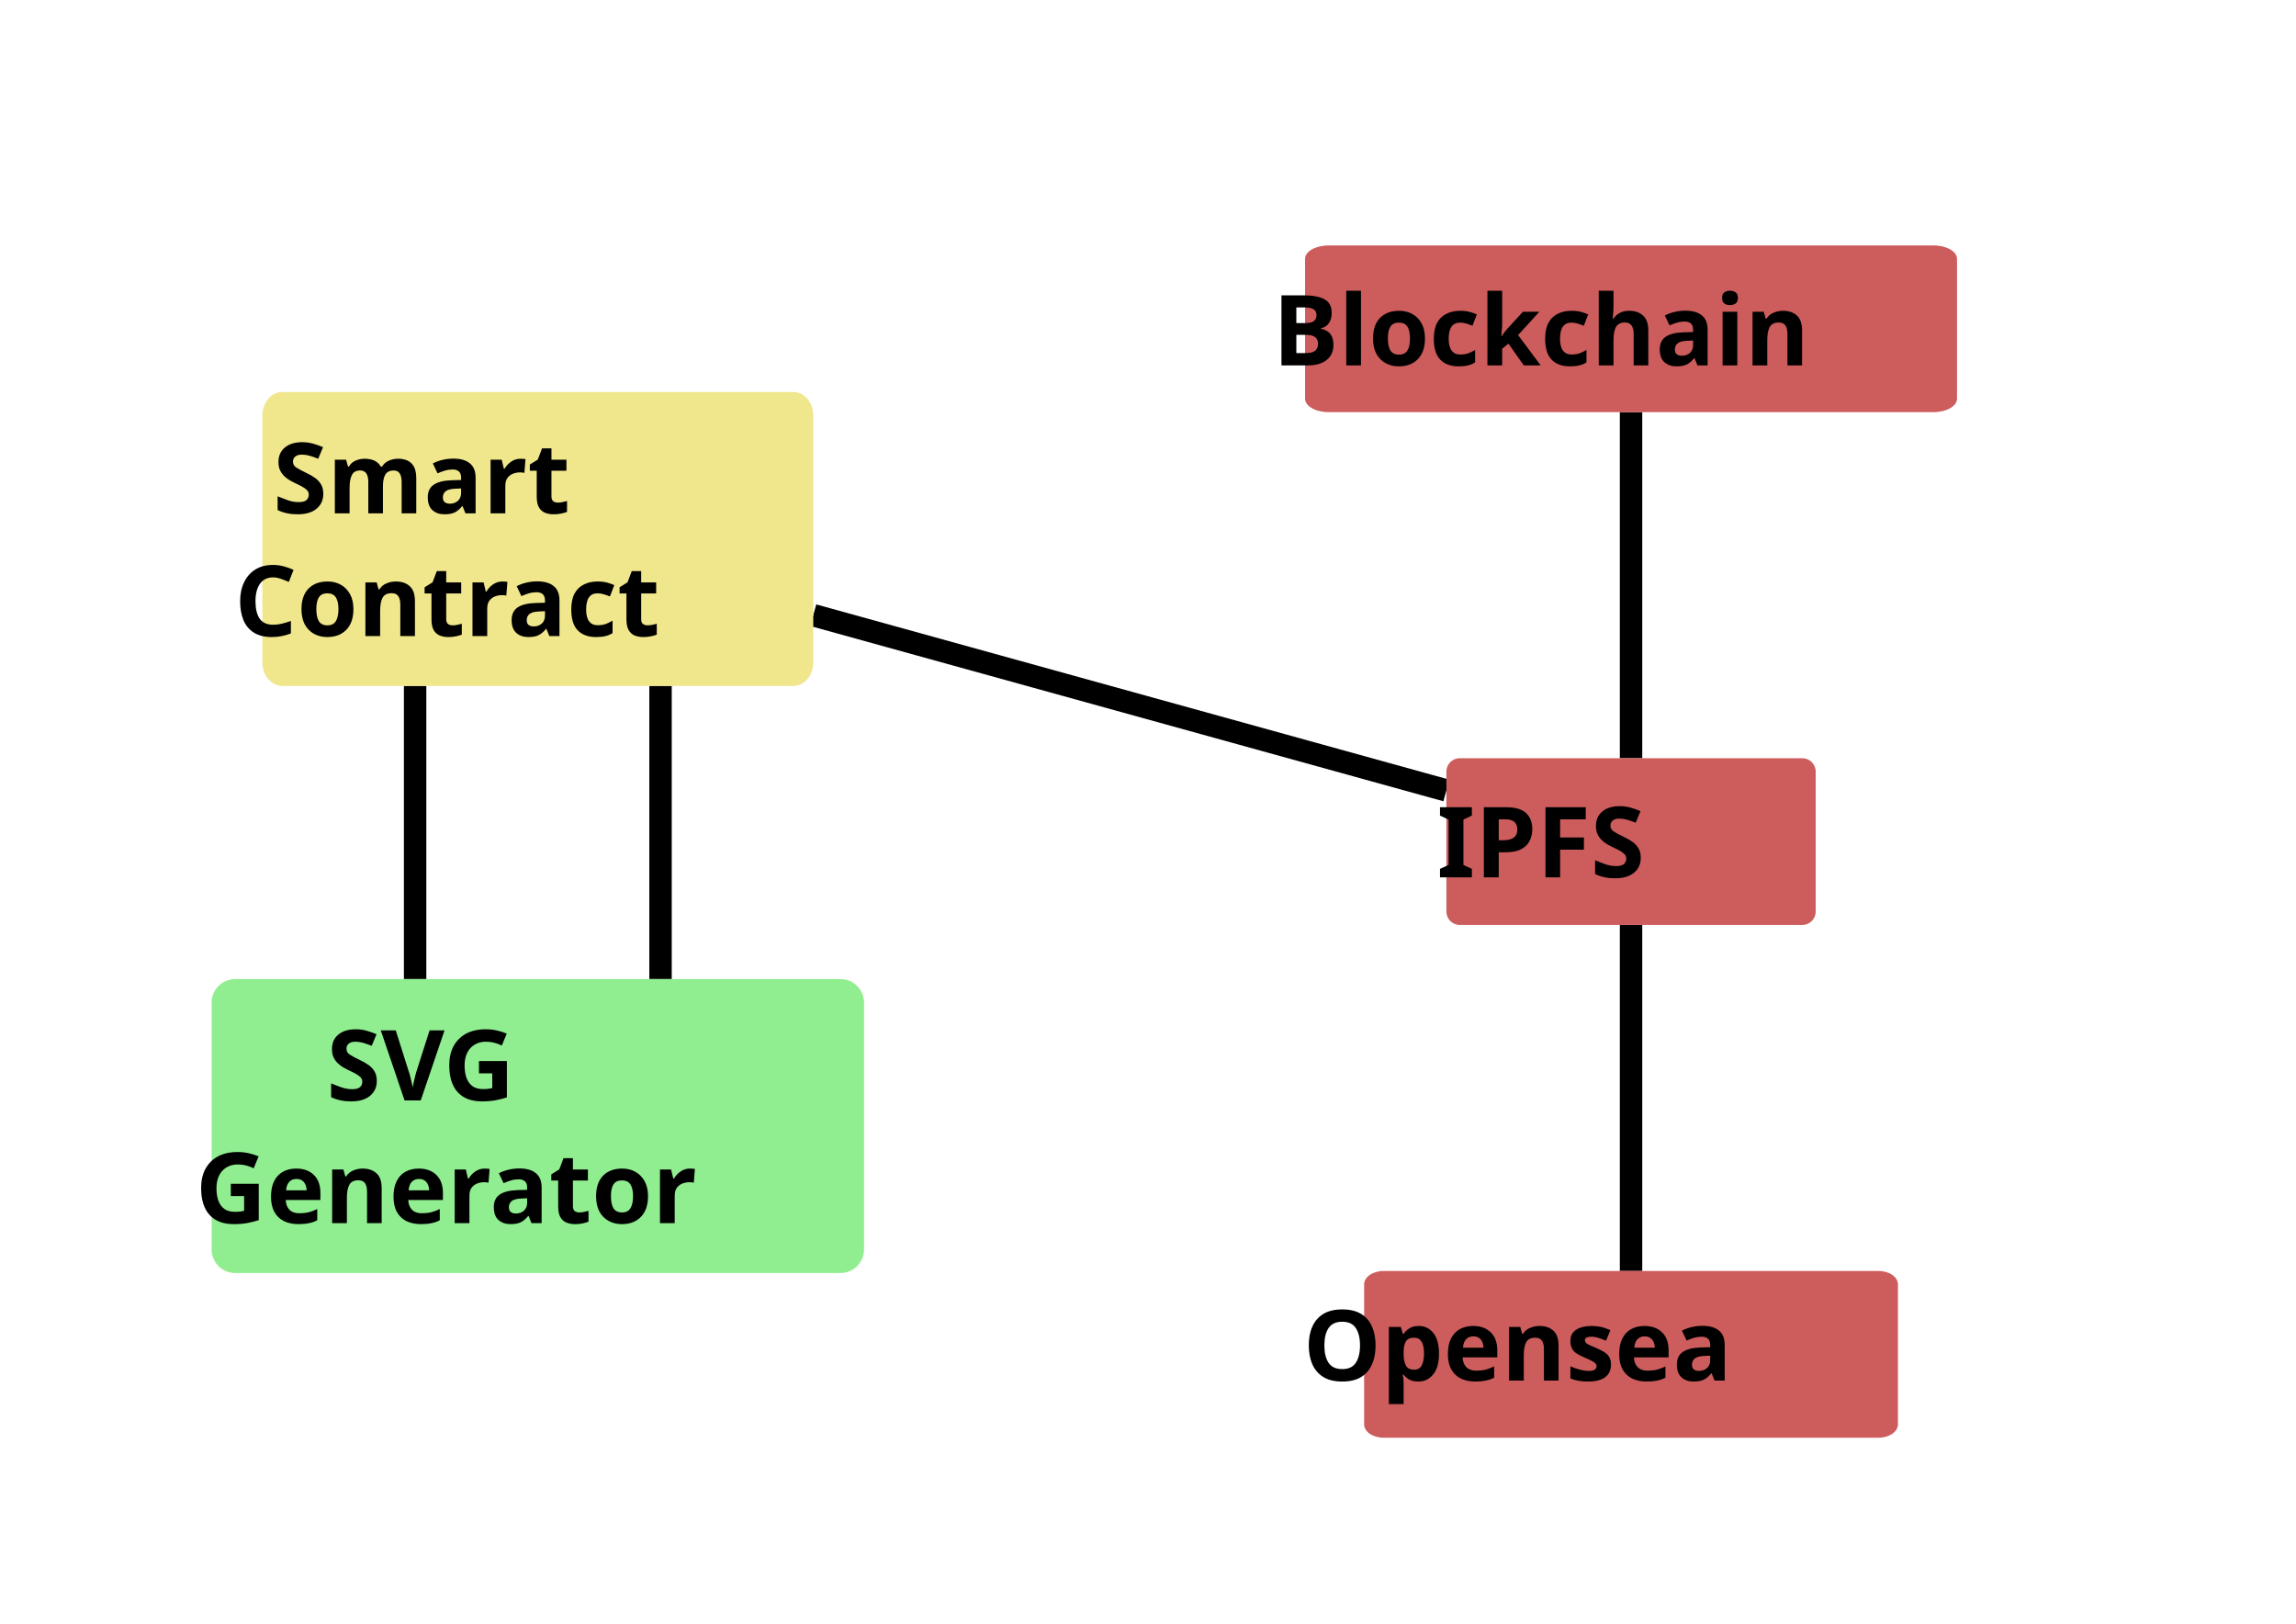
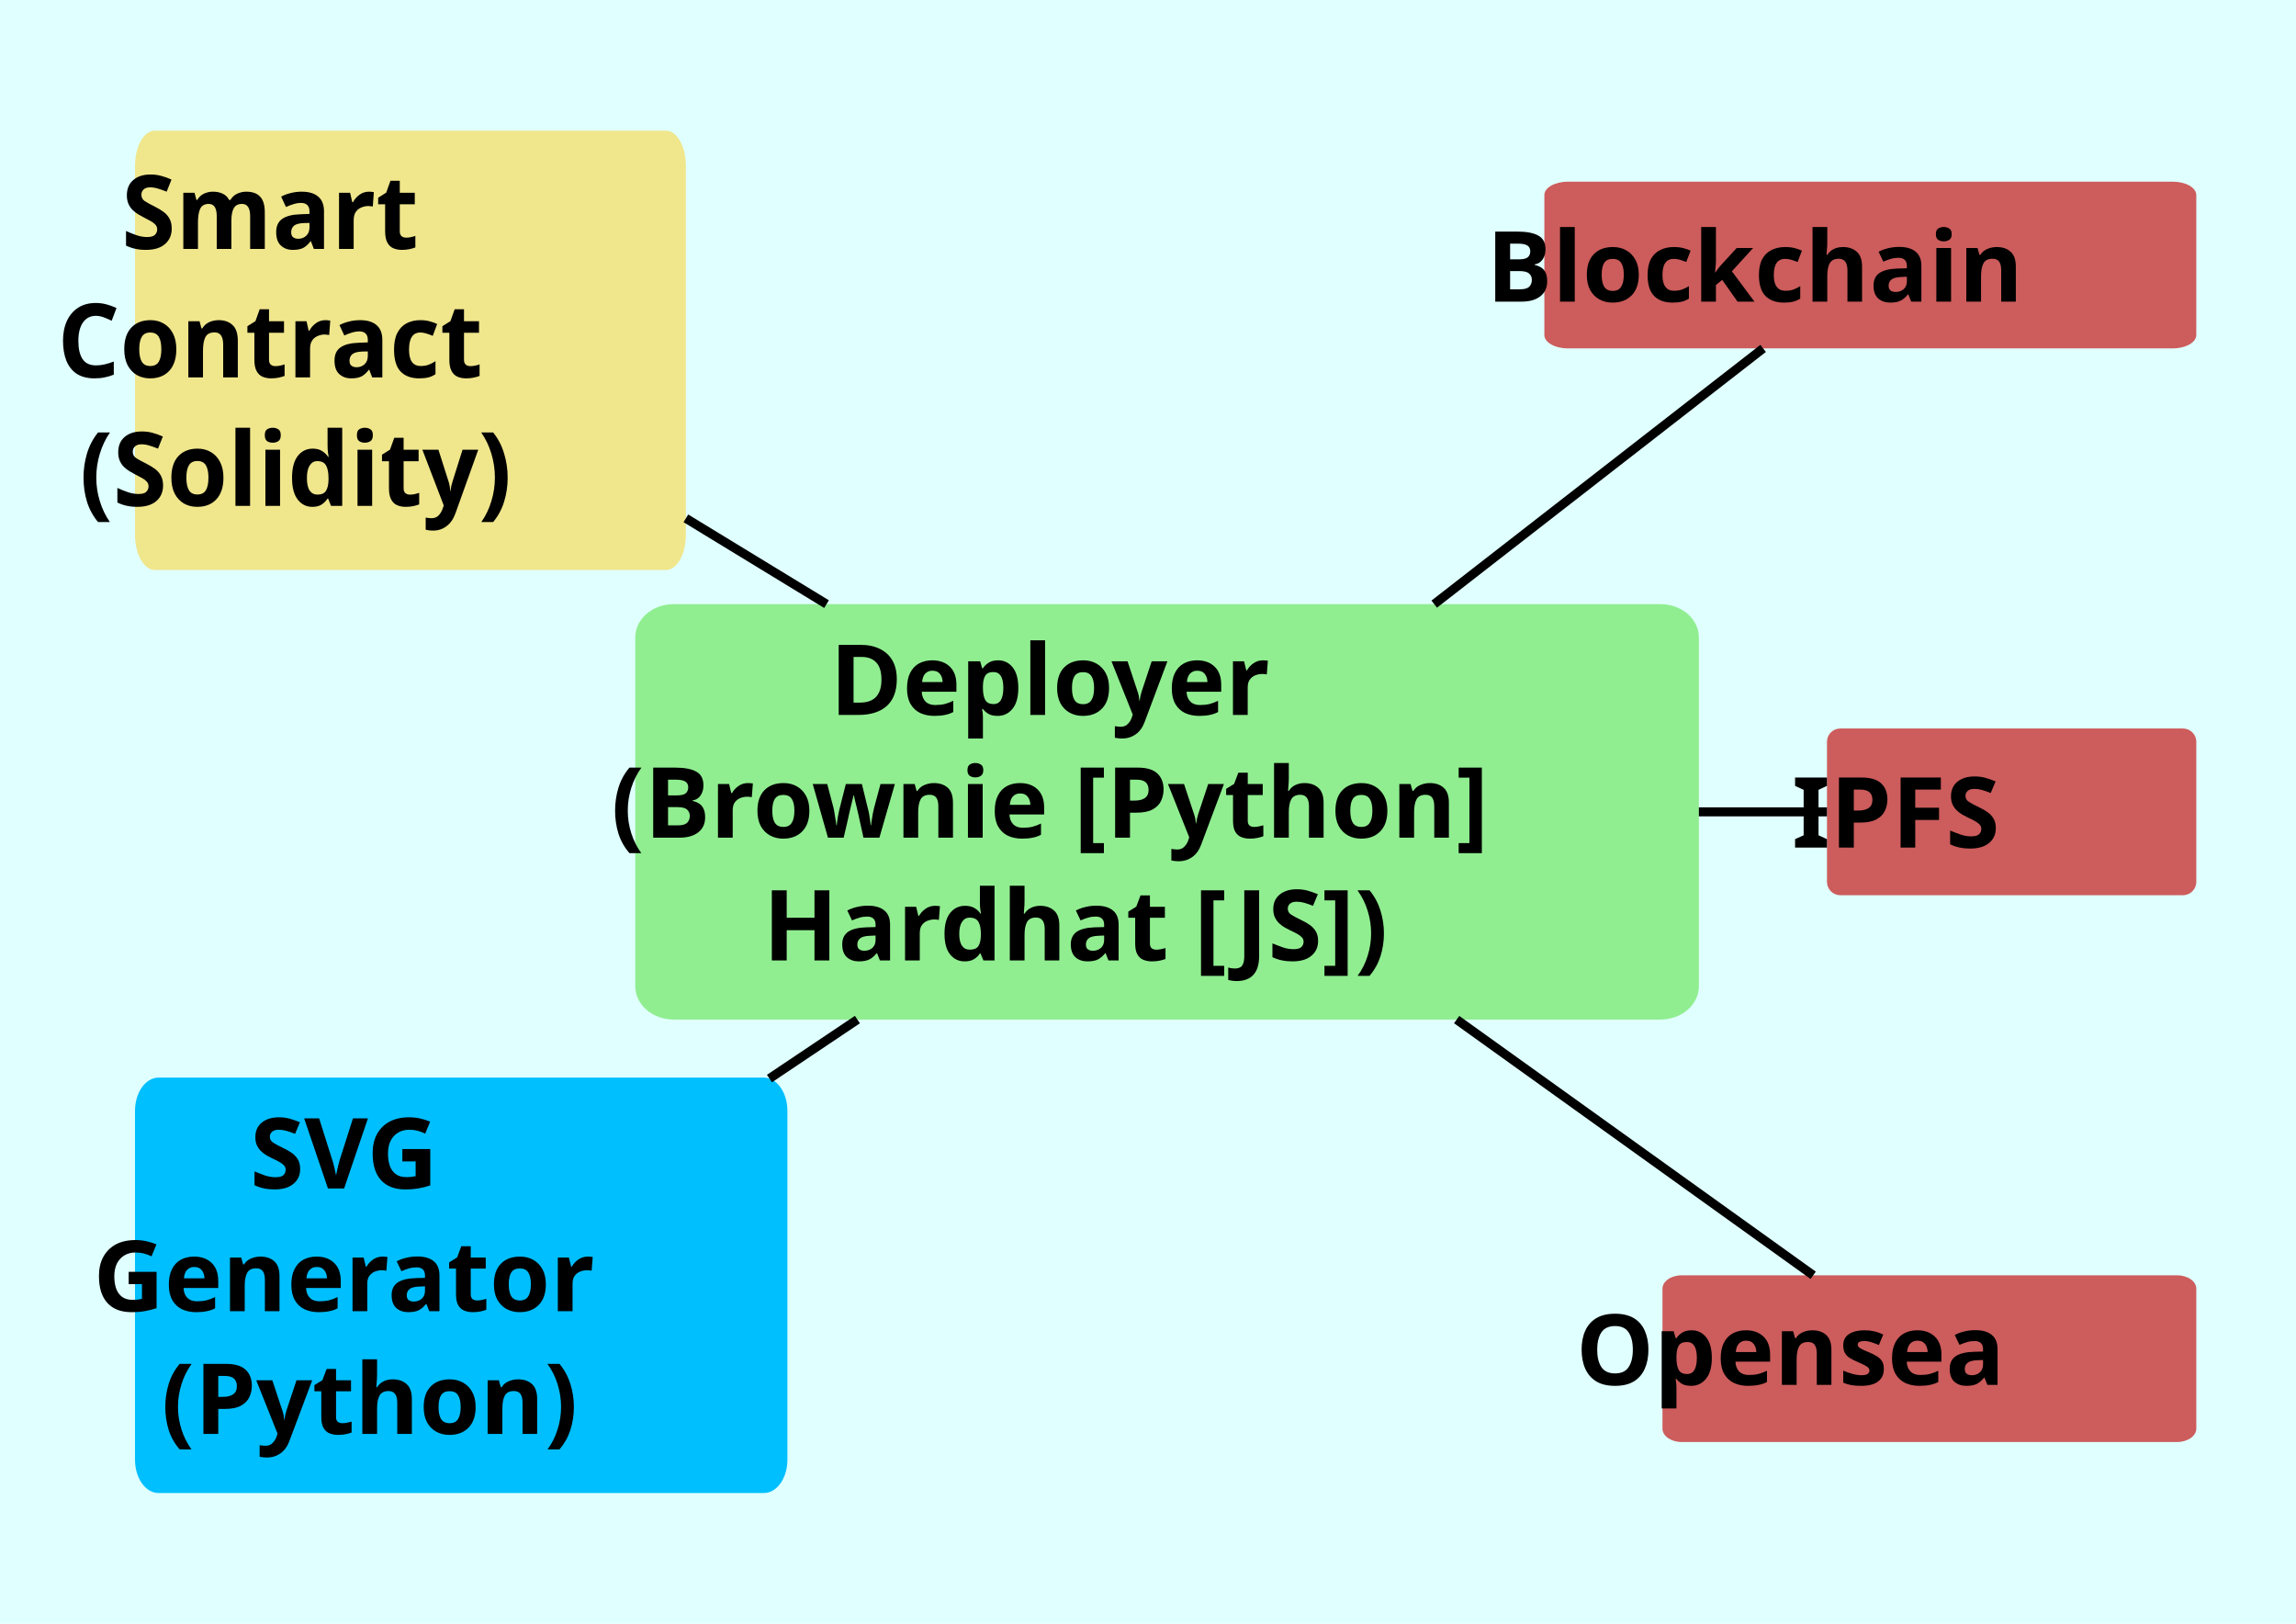
<svg xmlns="http://www.w3.org/2000/svg" width="297mm" height="210mm" viewBox="0 0 297 210" version="1.1" id="svg5">
  <defs id="defs2" />
  <g id="layer1">
+     <rect style="fill:#e0ffff;fill-rule:evenodd;stroke-width:0.265" id="rect11344" width="297" height="210" x="0" y="0" ry="0" />
    <path id="path6320" style="fill:#0000ff;fill-rule:evenodd;stroke-width:0.194" d="m 329.043,61.796 h 53.423 c 1.154,0 2.083,0.772 2.083,1.731 v 18.099 c 0,0.959 -0.929,1.731 -2.083,1.731 H 329.043 c -1.154,0 -2.083,-0.772 -2.083,-1.731 V 63.528 c 0,-0.959 0.929,-1.731 2.083,-1.731 z" />
    <text xml:space="preserve" style="font-style:normal;font-variant:normal;font-weight:bold;font-stretch:normal;font-size:12.7px;line-height:1.25;font-family:sans-serif;-inkscape-font-specification:'sans-serif, Bold';font-variant-ligatures:normal;font-variant-caps:normal;font-variant-numeric:normal;font-variant-east-asian:normal;text-align:center;text-anchor:middle;stroke-width:0.265" x="355.584" y="75.969" id="text6326">
      <tspan id="tspan6346" x="355.584" y="75.969">Output</tspan>
      <tspan id="tspan6348" x="355.584" y="91.844" />
    </text>
    <g id="g6827" transform="translate(332.2342,5.658756)">
      <path id="path6350" style="fill:#00bfff;fill-rule:evenodd;stroke-width:0.177" d="M 7.806,6.818 H 52.124 c 0.957,0 1.728,0.772 1.728,1.731 V 26.649 c 0,0.959 -0.771,1.731 -1.728,1.731 H 7.806 c -0.957,0 -1.728,-0.772 -1.728,-1.731 V 8.55 c 0,-0.959 0.771,-1.731 1.728,-1.731 z" />
      <text xml:space="preserve" style="font-style:normal;font-variant:normal;font-weight:bold;font-stretch:normal;font-size:12.7px;line-height:1.25;font-family:sans-serif;-inkscape-font-specification:'sans-serif, Bold';font-variant-ligatures:normal;font-variant-caps:normal;font-variant-numeric:normal;font-variant-east-asian:normal;text-align:center;text-anchor:middle;stroke-width:0.265" x="29.528" y="20.908" id="text6356">
        <tspan id="tspan6376" x="29.528" y="20.908">Input</tspan>
      </text>
    </g>
-     <path style="fill:none;fill-rule:evenodd;stroke:#000000;stroke-width:2.9;stroke-linecap:butt;stroke-linejoin:miter;stroke-miterlimit:4;stroke-dasharray:none;stroke-opacity:1" d="m 210.984,119.625 0,44.758" id="path7069" />
-     <path style="fill:none;fill-rule:evenodd;stroke:#000000;stroke-width:2.9;stroke-linecap:butt;stroke-linejoin:miter;stroke-miterlimit:4;stroke-dasharray:none;stroke-opacity:1" d="m 210.984,98.063 0,-44.758" id="path7253" />
-     <g id="g8342" transform="translate(2.029418)" style="stroke-width:2.9;stroke-miterlimit:4;stroke-dasharray:none">
-       <path style="fill:none;fill-rule:evenodd;stroke:#000000;stroke-width:2.9;stroke-linecap:butt;stroke-linejoin:miter;stroke-miterlimit:4;stroke-dasharray:none;stroke-opacity:1" d="M 51.668,88.714 V 126.626" id="path7063" />
-       <path style="fill:none;fill-rule:evenodd;stroke:#000000;stroke-width:2.9;stroke-linecap:butt;stroke-linejoin:miter;stroke-miterlimit:4;stroke-dasharray:none;stroke-opacity:1" d="M 83.414,88.714 V 126.626" id="path8338" />
+     <g id="g11164" transform="translate(-6.390052,-2.799902)">
+       <g id="g10968" transform="translate(-9.91806,-32.13175)">
+         <path id="path6304" style="fill:#f0e68c;fill-rule:evenodd;stroke-width:0.35" d="m 36.348,51.83 h 66.104 c 1.428,0 2.578,2.035 2.578,4.563 v 47.697 c 0,2.528 -1.15,4.563 -2.578,4.563 H 36.348 c -1.428,0 -2.578,-2.035 -2.578,-4.563 V 56.393 c 0,-2.528 1.15,-4.563 2.578,-4.563 z" />
+         <text xml:space="preserve" style="font-style:normal;font-variant:normal;font-weight:bold;font-stretch:normal;font-size:12.993px;line-height:1.25;font-family:sans-serif;-inkscape-font-specification:'sans-serif, Bold';font-variant-ligatures:normal;font-variant-caps:normal;font-variant-numeric:normal;font-variant-east-asian:normal;text-align:center;text-anchor:middle;stroke-width:0.271" x="71.001" y="65.61" id="text6310" transform="scale(0.9774568,1.023063)">
+           <tspan id="tspan10957" x="71.001" y="65.61">Smart</tspan>
+           <tspan id="tspan10959" x="71.001" y="81.851">Contract</tspan>
+           <tspan id="tspan10961" x="71.001" y="98.093">(Solidity)</tspan>
+         </text>
+       </g>
    </g>
-     <path style="fill:none;fill-rule:evenodd;stroke:#000000;stroke-width:2.9;stroke-linecap:butt;stroke-linejoin:miter;stroke-miterlimit:4;stroke-dasharray:none;stroke-opacity:1" d="m 105.2,79.567 81.897,22.666" id="path8446" />
-     <g id="g6799" transform="translate(7.320733)">
-       <path id="path6536" style="fill:#cd5c5c;fill-rule:evenodd;stroke-width:0.235" d="m 164.548,31.743 h 78.23 c 1.69,0 3.05,0.772 3.05,1.731 v 18.099 c 0,0.959 -1.361,1.731 -3.05,1.731 H 164.548 c -1.69,0 -3.05,-0.772 -3.05,-1.731 V 33.475 c 0,-0.959 1.361,-1.731 3.05,-1.731 z" />
-       <text xml:space="preserve" style="font-style:normal;font-variant:normal;font-weight:bold;font-stretch:normal;font-size:12.7px;line-height:1.25;font-family:sans-serif;-inkscape-font-specification:'sans-serif, Bold';font-variant-ligatures:normal;font-variant-caps:normal;font-variant-numeric:normal;font-variant-east-asian:normal;text-align:center;text-anchor:middle;stroke-width:0.265" x="203.577" y="47.259" id="text6542">
-         <tspan id="tspan6562" x="203.577" y="47.259">Blockchain</tspan>
+     <g id="g11156" transform="translate(0,-2.799902)">
+       <path id="path6312" style="fill:#00bfff;fill-rule:evenodd;stroke-width:0.371" d="m 20.515,142.172 h 78.288 c 1.691,0 3.053,1.924 3.053,4.314 v 45.101 c 0,2.39 -1.361,4.314 -3.053,4.314 h -78.288 c -1.691,0 -3.053,-1.924 -3.053,-4.314 v -45.101 c 0,-2.39 1.362,-4.314 3.053,-4.314 z" />
+       <text xml:space="preserve" style="font-style:normal;font-variant:normal;font-weight:bold;font-stretch:normal;font-size:12.7px;line-height:1.25;font-family:sans-serif;-inkscape-font-specification:'sans-serif, Bold';font-variant-ligatures:normal;font-variant-caps:normal;font-variant-numeric:normal;font-variant-east-asian:normal;text-align:center;text-anchor:middle;stroke-width:0.265" x="59.361" y="156.504" id="text6318">
+         <tspan id="tspan8609" x="59.361" y="156.504">SVG</tspan>
+         <tspan id="tspan8611" x="59.361" y="172.379">Generator</tspan>
+         <tspan id="tspan8613" x="59.361" y="188.254">(Python)</tspan>
      </text>
    </g>
-     <g id="g6822" transform="translate(-10.04442,7.994469)">
-       <path id="path6304" style="fill:#f0e68c;fill-rule:evenodd;stroke-width:0.286" d="m 46.563,42.703 h 66.104 c 1.428,0 2.578,1.361 2.578,3.053 V 77.667 c 0,1.691 -1.15,3.053 -2.578,3.053 H 46.563 c -1.428,0 -2.578,-1.361 -2.578,-3.053 V 45.756 c 0,-1.691 1.15,-3.053 2.578,-3.053 z" />
-       <text xml:space="preserve" style="font-style:normal;font-variant:normal;font-weight:bold;font-stretch:normal;font-size:12.7px;line-height:1.25;font-family:sans-serif;-inkscape-font-specification:'sans-serif, Bold';font-variant-ligatures:normal;font-variant-caps:normal;font-variant-numeric:normal;font-variant-east-asian:normal;text-align:center;text-anchor:middle;stroke-width:0.265" x="79.444" y="58.397" id="text6310">
-         <tspan id="tspan6396" x="79.444" y="58.397">Smart</tspan>
-         <tspan id="tspan6398" x="79.444" y="74.272">Contract</tspan>
+     <g id="g11118" transform="translate(0,0.4902175)">
+       <g id="g6799" transform="translate(38.27399,-8.735927)">
+         <path id="path6536" style="fill:#cd5c5c;fill-rule:evenodd;stroke-width:0.235" d="m 164.548,31.743 h 78.23 c 1.69,0 3.05,0.772 3.05,1.731 v 18.099 c 0,0.959 -1.361,1.731 -3.05,1.731 H 164.548 c -1.69,0 -3.05,-0.772 -3.05,-1.731 V 33.475 c 0,-0.959 1.361,-1.731 3.05,-1.731 z" />
+         <text xml:space="preserve" style="font-style:normal;font-variant:normal;font-weight:bold;font-stretch:normal;font-size:12.7px;line-height:1.25;font-family:sans-serif;-inkscape-font-specification:'sans-serif, Bold';font-variant-ligatures:normal;font-variant-caps:normal;font-variant-numeric:normal;font-variant-east-asian:normal;text-align:center;text-anchor:middle;stroke-width:0.265" x="203.577" y="47.259" id="text6542">
+           <tspan id="tspan6562" x="203.577" y="47.259">Blockchain</tspan>
+         </text>
+       </g>
+     </g>
+     <g id="g11124" transform="translate(8.768147,-1.010127)">
+       <g id="g6804" transform="translate(54.83709,3.805503)">
+         <path id="path6480" style="fill:#cd5c5c;fill-rule:evenodd;stroke-width:0.177" d="m 174.452,91.424 h 44.318 c 0.957,0 1.728,0.772 1.728,1.731 v 18.099 c 0,0.959 -0.771,1.731 -1.728,1.731 h -44.318 c -0.957,0 -1.728,-0.772 -1.728,-1.731 V 93.155 c 0,-0.959 0.771,-1.731 1.728,-1.731 z" />
+         <text xml:space="preserve" style="font-style:normal;font-variant:normal;font-weight:bold;font-stretch:normal;font-size:12.7px;line-height:1.25;font-family:sans-serif;-inkscape-font-specification:'sans-serif, Bold';font-variant-ligatures:normal;font-variant-caps:normal;font-variant-numeric:normal;font-variant-east-asian:normal;text-align:center;text-anchor:middle;stroke-width:0.265" x="196.493" y="106.828" id="text6484">
+           <tspan id="tspan6504" x="196.493" y="106.828">IPFS</tspan>
+         </text>
+       </g>
+     </g>
+     <g id="g11131" transform="translate(0.701697,0.4902175)">
+       <g id="g6810" transform="translate(44.17807,0.06775788)">
+         <path id="path6506" style="fill:#cd5c5c;fill-rule:evenodd;stroke-width:0.212" d="m 172.669,164.383 h 64.056 c 1.384,0 2.498,0.772 2.498,1.731 v 18.099 c 0,0.959 -1.114,1.731 -2.498,1.731 h -64.056 c -1.384,0 -2.498,-0.772 -2.498,-1.731 v -18.099 c 0,-0.959 1.114,-1.731 2.498,-1.731 z" />
+         <text xml:space="preserve" style="font-style:normal;font-variant:normal;font-weight:bold;font-stretch:normal;font-size:12.7px;line-height:1.25;font-family:sans-serif;-inkscape-font-specification:'sans-serif, Bold';font-variant-ligatures:normal;font-variant-caps:normal;font-variant-numeric:normal;font-variant-east-asian:normal;text-align:center;text-anchor:middle;stroke-width:0.265" x="204.88" y="178.556" id="text6512">
+           <tspan id="tspan6532" x="204.88" y="178.556">Opensea</tspan>
+           <tspan id="tspan6534" x="204.88" y="194.431" />
+         </text>
+       </g>
+     </g>
+     <g id="g11040" transform="translate(22.18587,-2.144773)">
+       <path id="path11001" style="fill:#90ee90;fill-rule:evenodd;stroke-width:0.473" d="M 64.967,80.28 H 192.596 c 2.757,0 4.977,1.924 4.977,4.314 v 45.101 c 0,2.39 -2.22,4.314 -4.977,4.314 H 64.967 c -2.757,0 -4.977,-1.924 -4.977,-4.314 V 84.594 c 0,-2.39 2.22,-4.314 4.977,-4.314 z" />
+       <text xml:space="preserve" style="font-style:normal;font-variant:normal;font-weight:bold;font-stretch:normal;font-size:12.7px;line-height:1.25;font-family:sans-serif;-inkscape-font-specification:'sans-serif, Bold';font-variant-ligatures:normal;font-variant-caps:normal;font-variant-numeric:normal;font-variant-east-asian:normal;text-align:center;text-anchor:middle;stroke-width:0.265" x="128.484" y="94.612" id="text11009">
+         <tspan id="tspan11029" x="128.484" y="94.612">Deployer</tspan>
+         <tspan id="tspan11031" x="128.484" y="110.487">(Brownie [Python]</tspan>
+         <tspan id="tspan11033" x="128.484" y="126.362">Hardhat [JS])</tspan>
      </text>
    </g>
-     <g id="g6816" transform="translate(-15.94045,28.00973)">
-       <path id="path6312" style="fill:#90ee90;fill-rule:evenodd;stroke-width:0.312" d="m 46.367,98.617 h 78.288 c 1.691,0 3.053,1.361 3.053,3.053 v 31.912 c 0,1.691 -1.361,3.053 -3.053,3.053 H 46.367 c -1.691,0 -3.053,-1.361 -3.053,-3.053 v -31.912 c 0,-1.691 1.362,-3.053 3.053,-3.053 z" />
-       <text xml:space="preserve" style="font-style:normal;font-variant:normal;font-weight:bold;font-stretch:normal;font-size:12.7px;line-height:1.25;font-family:sans-serif;-inkscape-font-specification:'sans-serif, Bold';font-variant-ligatures:normal;font-variant-caps:normal;font-variant-numeric:normal;font-variant-east-asian:normal;text-align:center;text-anchor:middle;stroke-width:0.265" x="85.213" y="114.311" id="text6318">
-         <tspan id="tspan6314" style="font-style:normal;font-variant:normal;font-weight:bold;font-stretch:normal;font-size:12.7px;font-family:sans-serif;-inkscape-font-specification:'sans-serif, Bold';font-variant-ligatures:normal;font-variant-caps:normal;font-variant-numeric:normal;font-variant-east-asian:normal;text-align:center;text-anchor:middle;stroke-width:0.265" x="85.213" y="114.311">SVG</tspan>
-         <tspan style="font-style:normal;font-variant:normal;font-weight:bold;font-stretch:normal;font-size:12.7px;font-family:sans-serif;-inkscape-font-specification:'sans-serif, Bold';font-variant-ligatures:normal;font-variant-caps:normal;font-variant-numeric:normal;font-variant-east-asian:normal;text-align:center;text-anchor:middle;stroke-width:0.265" x="85.213" y="130.186" id="tspan6316">Generator</tspan>
-       </text>
-     </g>
-     <g id="g6804" transform="translate(14.37353,6.639235)">
-       <path id="path6480" style="fill:#cd5c5c;fill-rule:evenodd;stroke-width:0.177" d="m 174.452,91.424 h 44.318 c 0.957,0 1.728,0.772 1.728,1.731 v 18.099 c 0,0.959 -0.771,1.731 -1.728,1.731 h -44.318 c -0.957,0 -1.728,-0.772 -1.728,-1.731 V 93.155 c 0,-0.959 0.771,-1.731 1.728,-1.731 z" />
-       <text xml:space="preserve" style="font-style:normal;font-variant:normal;font-weight:bold;font-stretch:normal;font-size:12.7px;line-height:1.25;font-family:sans-serif;-inkscape-font-specification:'sans-serif, Bold';font-variant-ligatures:normal;font-variant-caps:normal;font-variant-numeric:normal;font-variant-east-asian:normal;text-align:center;text-anchor:middle;stroke-width:0.265" x="196.493" y="106.828" id="text6484">
-         <tspan id="tspan6504" x="196.493" y="106.828">IPFS</tspan>
-       </text>
-     </g>
-     <g id="g6810" transform="translate(6.286893)">
-       <path id="path6506" style="fill:#cd5c5c;fill-rule:evenodd;stroke-width:0.212" d="m 172.669,164.383 h 64.056 c 1.384,0 2.498,0.772 2.498,1.731 v 18.099 c 0,0.959 -1.114,1.731 -2.498,1.731 h -64.056 c -1.384,0 -2.498,-0.772 -2.498,-1.731 v -18.099 c 0,-0.959 1.114,-1.731 2.498,-1.731 z" />
-       <text xml:space="preserve" style="font-style:normal;font-variant:normal;font-weight:bold;font-stretch:normal;font-size:12.7px;line-height:1.25;font-family:sans-serif;-inkscape-font-specification:'sans-serif, Bold';font-variant-ligatures:normal;font-variant-caps:normal;font-variant-numeric:normal;font-variant-east-asian:normal;text-align:center;text-anchor:middle;stroke-width:0.265" x="204.88" y="178.556" id="text6512">
-         <tspan id="tspan6532" x="204.88" y="178.556">Opensea</tspan>
-         <tspan id="tspan6534" x="204.88" y="194.431" />
-       </text>
-     </g>
+     <path style="fill:none;fill-rule:evenodd;stroke:#000000;stroke-width:1.165;stroke-linecap:butt;stroke-linejoin:miter;stroke-miterlimit:4;stroke-dasharray:none;stroke-opacity:1" d="m 99.532,139.495 11.377,-7.63" id="path11232" />
+     <path style="fill:none;fill-rule:evenodd;stroke:#000000;stroke-width:1.165;stroke-linecap:butt;stroke-linejoin:miter;stroke-miterlimit:4;stroke-dasharray:none;stroke-opacity:1" d="M 88.722,67.039 106.917,78.135" id="path11234" />
+     <path style="fill:none;fill-rule:evenodd;stroke:#000000;stroke-width:1.165;stroke-linecap:butt;stroke-linejoin:miter;stroke-miterlimit:4;stroke-dasharray:none;stroke-opacity:1" d="m 219.758,105 16.57,0" id="path11236" />
+     <path style="fill:none;fill-rule:evenodd;stroke:#000000;stroke-width:1.165;stroke-linecap:butt;stroke-linejoin:miter;stroke-miterlimit:4;stroke-dasharray:none;stroke-opacity:1" d="m 185.524,78.135 42.546,-33.076" id="path11238" />
+     <path style="fill:none;fill-rule:evenodd;stroke:#000000;stroke-width:1.165;stroke-linecap:butt;stroke-linejoin:miter;stroke-miterlimit:4;stroke-dasharray:none;stroke-opacity:1" d="m 188.426,131.865 46.119,33.076" id="path11240" />
  </g>
</svg>
